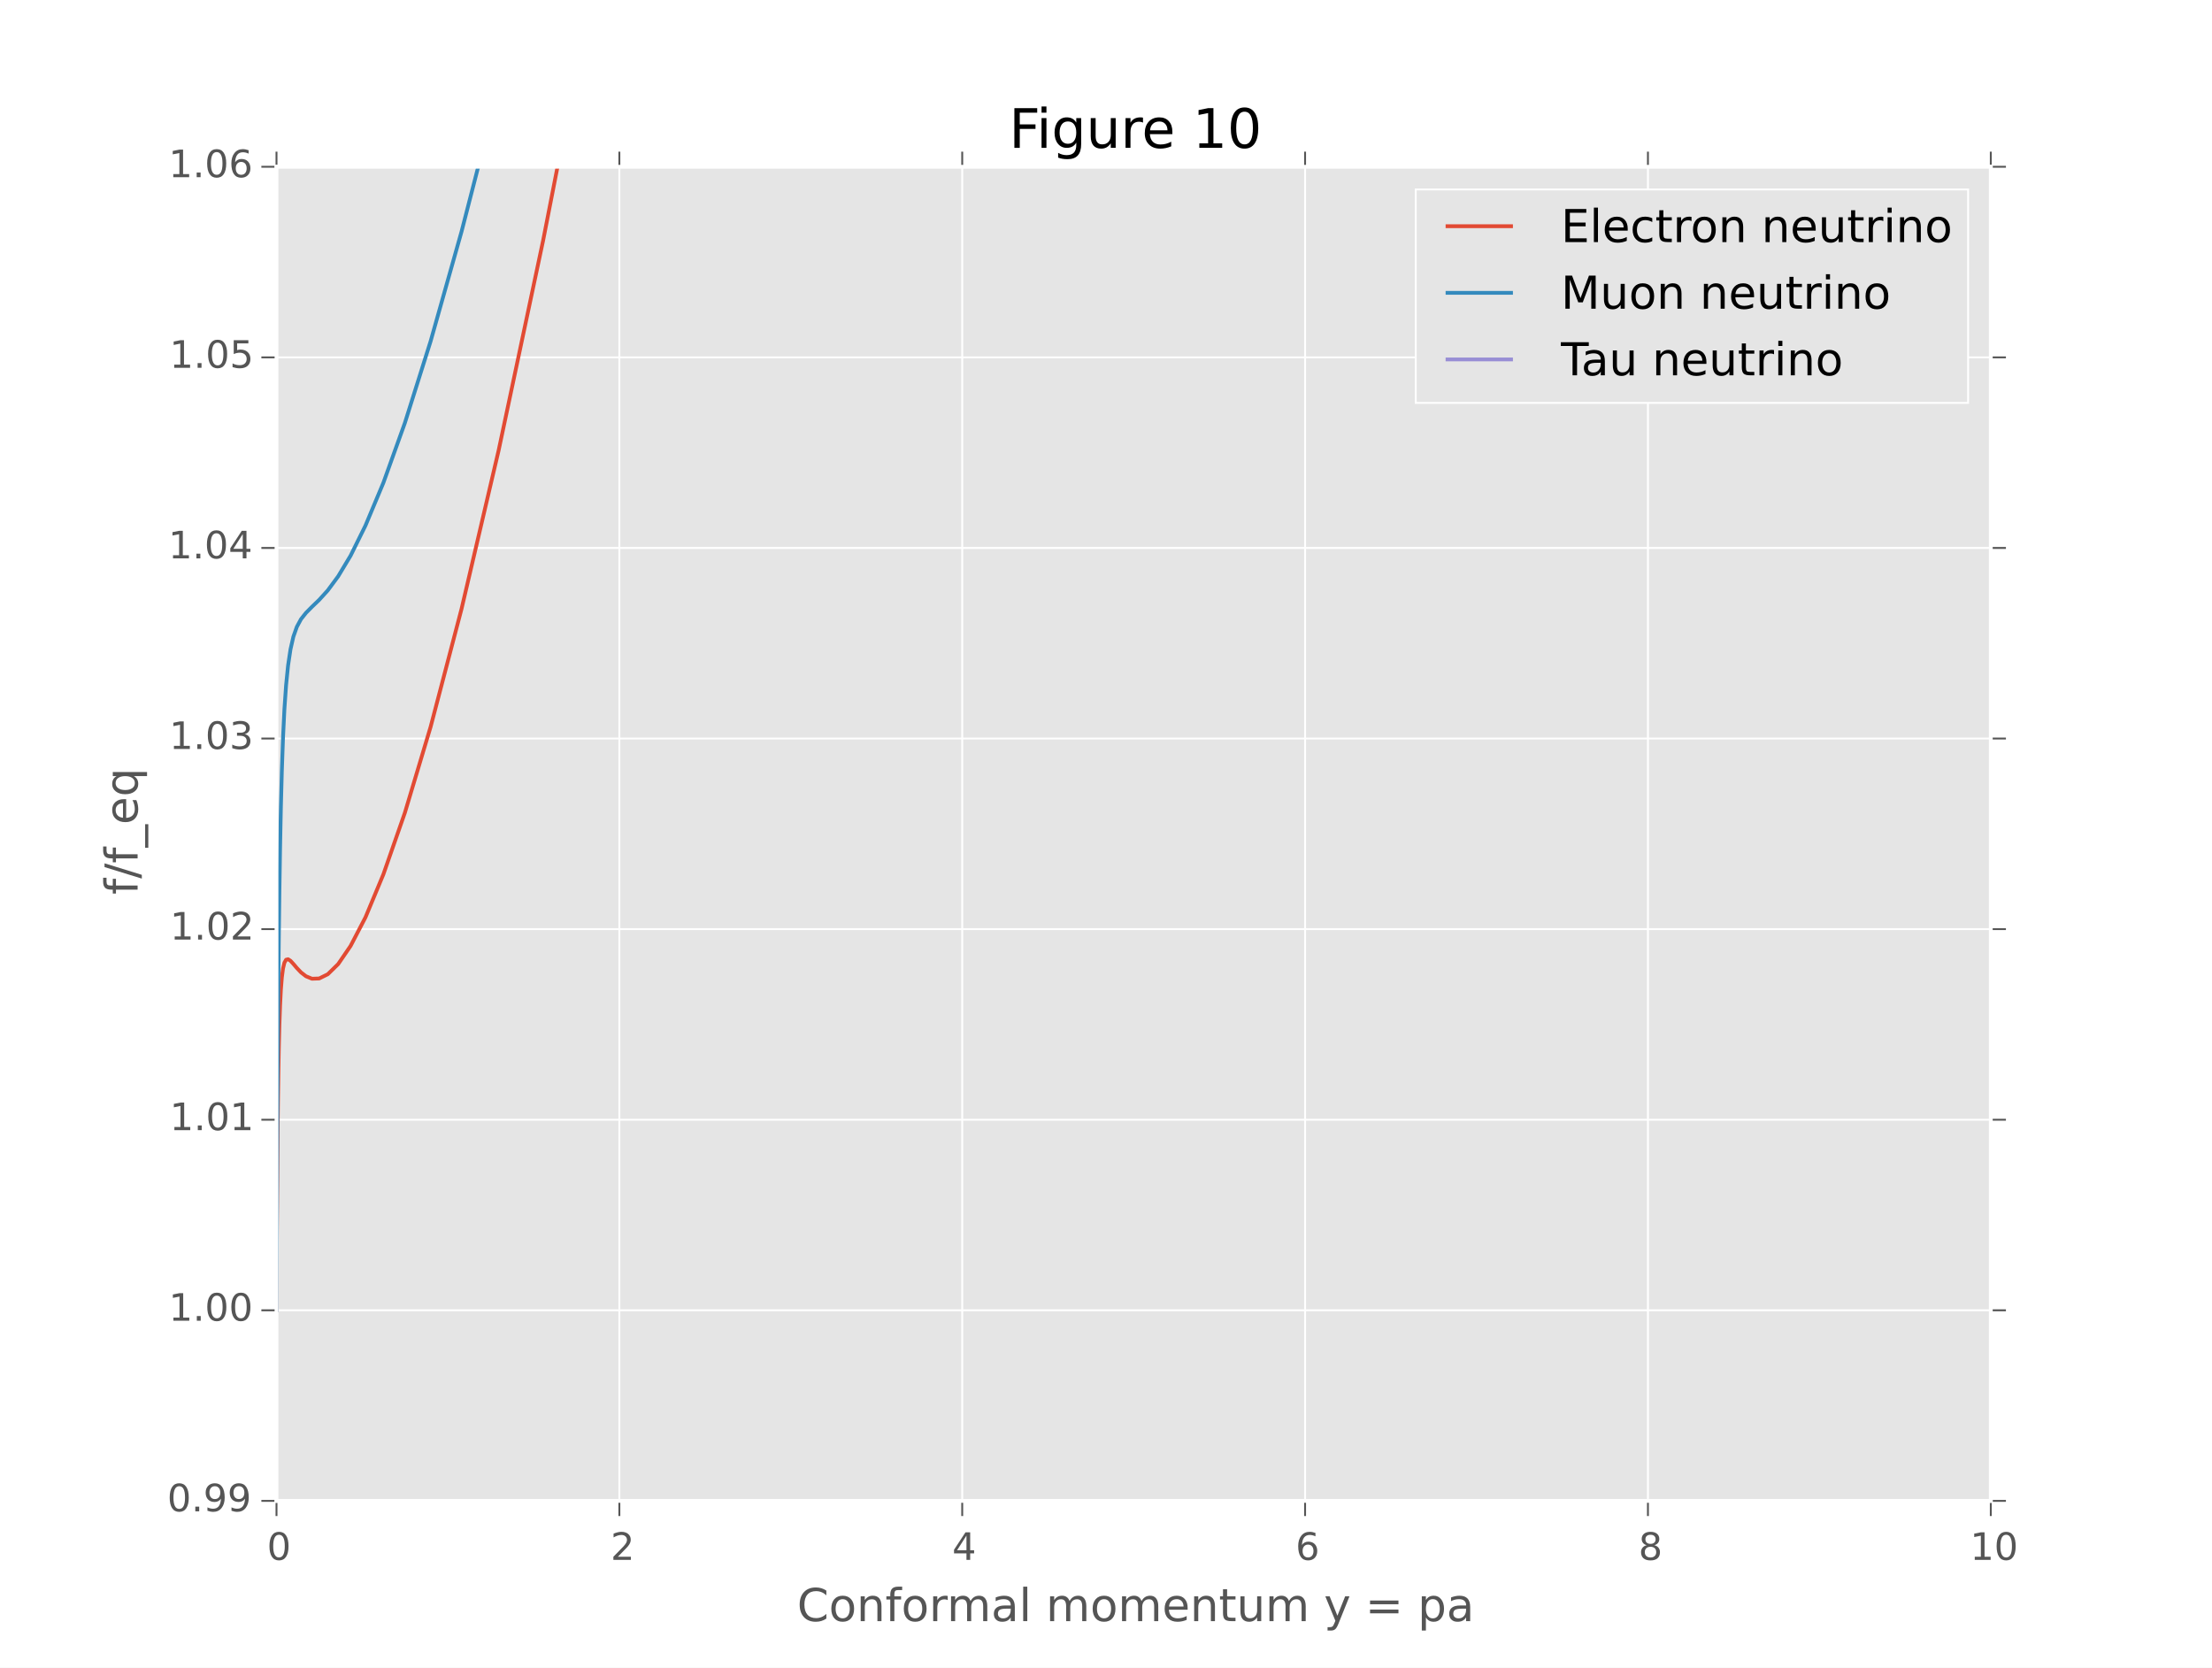
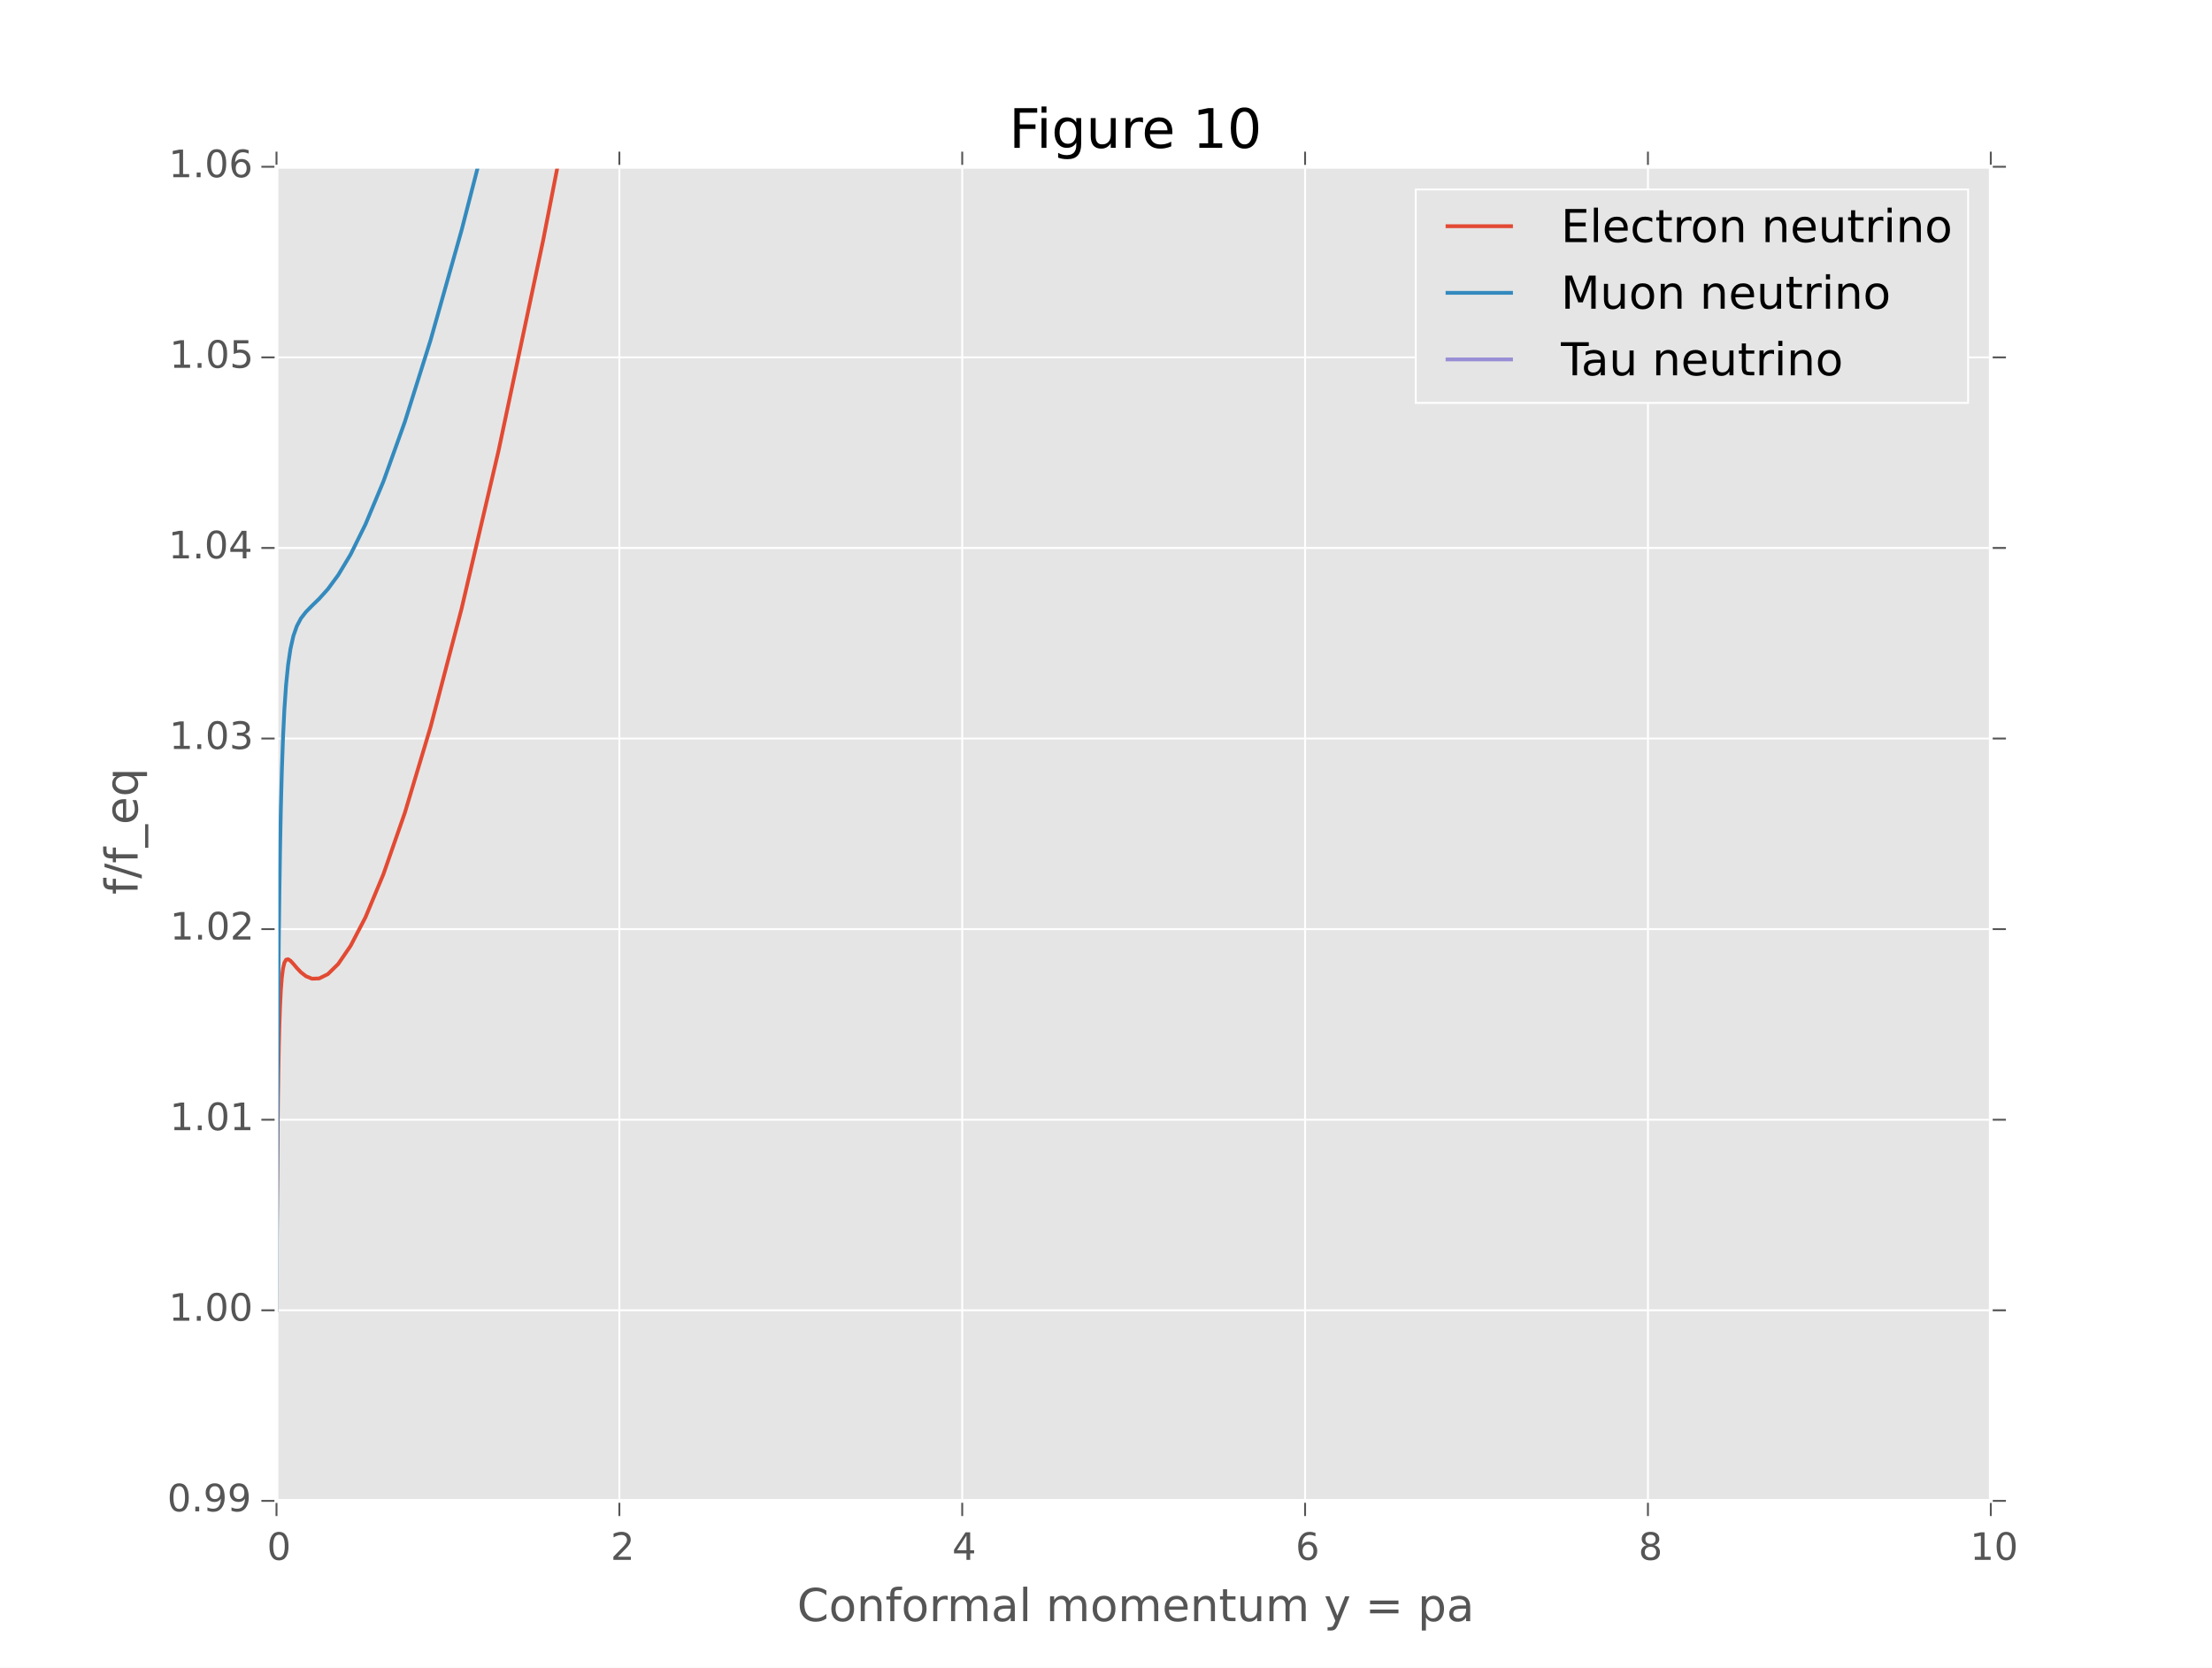
<svg xmlns="http://www.w3.org/2000/svg" xmlns:xlink="http://www.w3.org/1999/xlink" height="441pt" version="1.1" viewBox="0 0 585 441" width="585pt">
  <defs>
    <style type="text/css">
*{stroke-linecap:butt;stroke-linejoin:round;}
  </style>
  </defs>
  <g id="figure_1">
    <g id="patch_1">
      <path d=" M0 441 L585 441 L585 0 L0 0 z " style="fill:#ffffff;" />
    </g>
    <g id="axes_1">
      <g id="patch_2">
        <path d=" M73.125 396.9 L526.5 396.9 L526.5 44.1 L73.125 44.1 z " style="fill:#e5e5e5;" />
      </g>
      <g id="matplotlib.axis_1">
        <g id="xtick_1">
          <g id="line2d_1">
            <path clip-path="url(#p5873ec822d)" d=" M73.125 396.9 L73.125 44.1" style="fill:none;stroke:#ffffff;stroke-linecap:square;stroke-width:0.5;" />
          </g>
          <g id="line2d_2">
            <defs>
              <path d=" M0 0 L0 4" id="m64c3aef5f4" style="stroke:#555555;stroke-width:0.5;" />
            </defs>
            <g>
              <use style="fill:#555555;stroke:#555555;stroke-width:0.5;" x="73.125" xlink:href="#m64c3aef5f4" y="396.9" />
            </g>
          </g>
          <g id="line2d_3">
            <defs>
              <path d=" M0 0 L0 -4" id="m91191bb255" style="stroke:#555555;stroke-width:0.5;" />
            </defs>
            <g>
              <use style="fill:#555555;stroke:#555555;stroke-width:0.5;" x="73.125" xlink:href="#m91191bb255" y="44.1" />
            </g>
          </g>
          <g id="text_1">
            <defs>
              <path d=" M31.781 66.406 Q24.172 66.406 20.328 58.906 Q16.5 51.422 16.5 36.375 Q16.5 21.391 20.328 13.891 Q24.172 6.391 31.781 6.391 Q39.453 6.391 43.281 13.891 Q47.125 21.391 47.125 36.375 Q47.125 51.422 43.281 58.906 Q39.453 66.406 31.781 66.406 M31.781 74.219 Q44.047 74.219 50.516 64.516 Q56.984 54.828 56.984 36.375 Q56.984 17.969 50.516 8.266 Q44.047 -1.422 31.781 -1.422 Q19.531 -1.422 13.062 8.266 Q6.594 17.969 6.594 36.375 Q6.594 54.828 13.062 64.516 Q19.531 74.219 31.781 74.219" id="BitstreamVeraSans-Roman-30" />
            </defs>
            <g style="fill:#555555;" transform="translate(70.60547 412.4984)scale(0.1 -0.1)">
              <use xlink:href="#BitstreamVeraSans-Roman-30" />
            </g>
          </g>
        </g>
        <g id="xtick_2">
          <g id="line2d_4">
            <path clip-path="url(#p5873ec822d)" d=" M163.8 396.9 L163.8 44.1" style="fill:none;stroke:#ffffff;stroke-linecap:square;stroke-width:0.5;" />
          </g>
          <g id="line2d_5">
            <g>
              <use style="fill:#555555;stroke:#555555;stroke-width:0.5;" x="163.8" xlink:href="#m64c3aef5f4" y="396.9" />
            </g>
          </g>
          <g id="line2d_6">
            <g>
              <use style="fill:#555555;stroke:#555555;stroke-width:0.5;" x="163.8" xlink:href="#m91191bb255" y="44.1" />
            </g>
          </g>
          <g id="text_2">
            <defs>
              <path d=" M19.188 8.297 L53.609 8.297 L53.609 0 L7.328 0 L7.328 8.297 Q12.938 14.109 22.625 23.891 Q32.328 33.688 34.812 36.531 Q39.547 41.844 41.422 45.531 Q43.312 49.219 43.312 52.781 Q43.312 58.594 39.234 62.25 Q35.156 65.922 28.609 65.922 Q23.969 65.922 18.812 64.312 Q13.672 62.703 7.812 59.422 L7.812 69.391 Q13.766 71.781 18.938 73 Q24.125 74.219 28.422 74.219 Q39.75 74.219 46.484 68.547 Q53.219 62.891 53.219 53.422 Q53.219 48.922 51.531 44.891 Q49.859 40.875 45.406 35.406 Q44.188 33.984 37.641 27.219 Q31.109 20.453 19.188 8.297" id="BitstreamVeraSans-Roman-32" />
            </defs>
            <g style="fill:#555555;" transform="translate(161.4859 412.4984)scale(0.1 -0.1)">
              <use xlink:href="#BitstreamVeraSans-Roman-32" />
            </g>
          </g>
        </g>
        <g id="xtick_3">
          <g id="line2d_7">
            <path clip-path="url(#p5873ec822d)" d=" M254.475 396.9 L254.475 44.1" style="fill:none;stroke:#ffffff;stroke-linecap:square;stroke-width:0.5;" />
          </g>
          <g id="line2d_8">
            <g>
              <use style="fill:#555555;stroke:#555555;stroke-width:0.5;" x="254.475" xlink:href="#m64c3aef5f4" y="396.9" />
            </g>
          </g>
          <g id="line2d_9">
            <g>
              <use style="fill:#555555;stroke:#555555;stroke-width:0.5;" x="254.475" xlink:href="#m91191bb255" y="44.1" />
            </g>
          </g>
          <g id="text_3">
            <defs>
              <path d=" M37.797 64.312 L12.891 25.391 L37.797 25.391 z  M35.203 72.906 L47.609 72.906 L47.609 25.391 L58.016 25.391 L58.016 17.188 L47.609 17.188 L47.609 0 L37.797 0 L37.797 17.188 L4.891 17.188 L4.891 26.703 z " id="BitstreamVeraSans-Roman-34" />
            </defs>
            <g style="fill:#555555;" transform="translate(251.8187 412.4984)scale(0.1 -0.1)">
              <use xlink:href="#BitstreamVeraSans-Roman-34" />
            </g>
          </g>
        </g>
        <g id="xtick_4">
          <g id="line2d_10">
            <path clip-path="url(#p5873ec822d)" d=" M345.15 396.9 L345.15 44.1" style="fill:none;stroke:#ffffff;stroke-linecap:square;stroke-width:0.5;" />
          </g>
          <g id="line2d_11">
            <g>
              <use style="fill:#555555;stroke:#555555;stroke-width:0.5;" x="345.15" xlink:href="#m64c3aef5f4" y="396.9" />
            </g>
          </g>
          <g id="line2d_12">
            <g>
              <use style="fill:#555555;stroke:#555555;stroke-width:0.5;" x="345.15" xlink:href="#m91191bb255" y="44.1" />
            </g>
          </g>
          <g id="text_4">
            <defs>
              <path d=" M33.016 40.375 Q26.375 40.375 22.484 35.828 Q18.609 31.297 18.609 23.391 Q18.609 15.531 22.484 10.953 Q26.375 6.391 33.016 6.391 Q39.656 6.391 43.531 10.953 Q47.406 15.531 47.406 23.391 Q47.406 31.297 43.531 35.828 Q39.656 40.375 33.016 40.375 M52.594 71.297 L52.594 62.312 Q48.875 64.062 45.094 64.984 Q41.312 65.922 37.594 65.922 Q27.828 65.922 22.672 59.328 Q17.531 52.734 16.797 39.406 Q19.672 43.656 24.016 45.922 Q28.375 48.188 33.594 48.188 Q44.578 48.188 50.953 41.516 Q57.328 34.859 57.328 23.391 Q57.328 12.156 50.688 5.359 Q44.047 -1.422 33.016 -1.422 Q20.359 -1.422 13.672 8.266 Q6.984 17.969 6.984 36.375 Q6.984 53.656 15.188 63.938 Q23.391 74.219 37.203 74.219 Q40.922 74.219 44.703 73.484 Q48.484 72.75 52.594 71.297" id="BitstreamVeraSans-Roman-36" />
            </defs>
            <g style="fill:#555555;" transform="translate(342.6328 412.4984)scale(0.1 -0.1)">
              <use xlink:href="#BitstreamVeraSans-Roman-36" />
            </g>
          </g>
        </g>
        <g id="xtick_5">
          <g id="line2d_13">
            <path clip-path="url(#p5873ec822d)" d=" M435.825 396.9 L435.825 44.1" style="fill:none;stroke:#ffffff;stroke-linecap:square;stroke-width:0.5;" />
          </g>
          <g id="line2d_14">
            <g>
              <use style="fill:#555555;stroke:#555555;stroke-width:0.5;" x="435.825" xlink:href="#m64c3aef5f4" y="396.9" />
            </g>
          </g>
          <g id="line2d_15">
            <g>
              <use style="fill:#555555;stroke:#555555;stroke-width:0.5;" x="435.825" xlink:href="#m91191bb255" y="44.1" />
            </g>
          </g>
          <g id="text_5">
            <defs>
              <path d=" M31.781 34.625 Q24.75 34.625 20.719 30.859 Q16.703 27.094 16.703 20.516 Q16.703 13.922 20.719 10.156 Q24.75 6.391 31.781 6.391 Q38.812 6.391 42.859 10.172 Q46.922 13.969 46.922 20.516 Q46.922 27.094 42.891 30.859 Q38.875 34.625 31.781 34.625 M21.922 38.812 Q15.578 40.375 12.031 44.719 Q8.5 49.078 8.5 55.328 Q8.5 64.062 14.719 69.141 Q20.953 74.219 31.781 74.219 Q42.672 74.219 48.875 69.141 Q55.078 64.062 55.078 55.328 Q55.078 49.078 51.531 44.719 Q48 40.375 41.703 38.812 Q48.828 37.156 52.797 32.312 Q56.781 27.484 56.781 20.516 Q56.781 9.906 50.312 4.234 Q43.844 -1.422 31.781 -1.422 Q19.734 -1.422 13.25 4.234 Q6.781 9.906 6.781 20.516 Q6.781 27.484 10.781 32.312 Q14.797 37.156 21.922 38.812 M18.312 54.391 Q18.312 48.734 21.844 45.562 Q25.391 42.391 31.781 42.391 Q38.141 42.391 41.719 45.562 Q45.312 48.734 45.312 54.391 Q45.312 60.062 41.719 63.234 Q38.141 66.406 31.781 66.406 Q25.391 66.406 21.844 63.234 Q18.312 60.062 18.312 54.391" id="BitstreamVeraSans-Roman-38" />
            </defs>
            <g style="fill:#555555;" transform="translate(433.325 412.4984)scale(0.1 -0.1)">
              <use xlink:href="#BitstreamVeraSans-Roman-38" />
            </g>
          </g>
        </g>
        <g id="xtick_6">
          <g id="line2d_16">
            <path clip-path="url(#p5873ec822d)" d=" M526.5 396.9 L526.5 44.1" style="fill:none;stroke:#ffffff;stroke-linecap:square;stroke-width:0.5;" />
          </g>
          <g id="line2d_17">
            <g>
              <use style="fill:#555555;stroke:#555555;stroke-width:0.5;" x="526.5" xlink:href="#m64c3aef5f4" y="396.9" />
            </g>
          </g>
          <g id="line2d_18">
            <g>
              <use style="fill:#555555;stroke:#555555;stroke-width:0.5;" x="526.5" xlink:href="#m91191bb255" y="44.1" />
            </g>
          </g>
          <g id="text_6">
            <defs>
              <path d=" M12.406 8.297 L28.516 8.297 L28.516 63.922 L10.984 60.406 L10.984 69.391 L28.422 72.906 L38.281 72.906 L38.281 8.297 L54.391 8.297 L54.391 0 L12.406 0 z " id="BitstreamVeraSans-Roman-31" />
            </defs>
            <g style="fill:#555555;" transform="translate(521.0187 412.4984)scale(0.1 -0.1)">
              <use xlink:href="#BitstreamVeraSans-Roman-31" />
              <use x="63.623" xlink:href="#BitstreamVeraSans-Roman-30" />
            </g>
          </g>
        </g>
        <g id="text_7">
          <defs>
            <path id="BitstreamVeraSans-Roman-20" />
            <path d=" M8.5 21.578 L8.5 54.688 L17.484 54.688 L17.484 21.922 Q17.484 14.156 20.5 10.266 Q23.531 6.391 29.594 6.391 Q36.859 6.391 41.078 11.031 Q45.312 15.672 45.312 23.688 L45.312 54.688 L54.297 54.688 L54.297 0 L45.312 0 L45.312 8.406 Q42.047 3.422 37.719 1 Q33.406 -1.422 27.688 -1.422 Q18.266 -1.422 13.375 4.438 Q8.5 10.297 8.5 21.578" id="BitstreamVeraSans-Roman-75" />
            <path d=" M54.891 33.016 L54.891 0 L45.906 0 L45.906 32.719 Q45.906 40.484 42.875 44.328 Q39.844 48.188 33.797 48.188 Q26.516 48.188 22.312 43.547 Q18.109 38.922 18.109 30.906 L18.109 0 L9.078 0 L9.078 54.688 L18.109 54.688 L18.109 46.188 Q21.344 51.125 25.703 53.562 Q30.078 56 35.797 56 Q45.219 56 50.047 50.172 Q54.891 44.344 54.891 33.016" id="BitstreamVeraSans-Roman-6e" />
            <path d=" M52 44.188 Q55.375 50.25 60.062 53.125 Q64.75 56 71.094 56 Q79.641 56 84.281 50.016 Q88.922 44.047 88.922 33.016 L88.922 0 L79.891 0 L79.891 32.719 Q79.891 40.578 77.094 44.375 Q74.312 48.188 68.609 48.188 Q61.625 48.188 57.562 43.547 Q53.516 38.922 53.516 30.906 L53.516 0 L44.484 0 L44.484 32.719 Q44.484 40.625 41.703 44.406 Q38.922 48.188 33.109 48.188 Q26.219 48.188 22.156 43.531 Q18.109 38.875 18.109 30.906 L18.109 0 L9.078 0 L9.078 54.688 L18.109 54.688 L18.109 46.188 Q21.188 51.219 25.484 53.609 Q29.781 56 35.688 56 Q41.656 56 45.828 52.969 Q50 49.953 52 44.188" id="BitstreamVeraSans-Roman-6d" />
            <path d=" M30.609 48.391 Q23.391 48.391 19.188 42.75 Q14.984 37.109 14.984 27.297 Q14.984 17.484 19.156 11.844 Q23.344 6.203 30.609 6.203 Q37.797 6.203 41.984 11.859 Q46.188 17.531 46.188 27.297 Q46.188 37.016 41.984 42.703 Q37.797 48.391 30.609 48.391 M30.609 56 Q42.328 56 49.016 48.375 Q55.719 40.766 55.719 27.297 Q55.719 13.875 49.016 6.219 Q42.328 -1.422 30.609 -1.422 Q18.844 -1.422 12.172 6.219 Q5.516 13.875 5.516 27.297 Q5.516 40.766 12.172 48.375 Q18.844 56 30.609 56" id="BitstreamVeraSans-Roman-6f" />
            <path d=" M9.422 75.984 L18.406 75.984 L18.406 0 L9.422 0 z " id="BitstreamVeraSans-Roman-6c" />
            <path d=" M64.406 67.281 L64.406 56.891 Q59.422 61.531 53.781 63.812 Q48.141 66.109 41.797 66.109 Q29.297 66.109 22.656 58.469 Q16.016 50.828 16.016 36.375 Q16.016 21.969 22.656 14.328 Q29.297 6.688 41.797 6.688 Q48.141 6.688 53.781 8.984 Q59.422 11.281 64.406 15.922 L64.406 5.609 Q59.234 2.094 53.438 0.328 Q47.656 -1.422 41.219 -1.422 Q24.656 -1.422 15.125 8.703 Q5.609 18.844 5.609 36.375 Q5.609 53.953 15.125 64.078 Q24.656 74.219 41.219 74.219 Q47.75 74.219 53.531 72.484 Q59.328 70.75 64.406 67.281" id="BitstreamVeraSans-Roman-43" />
            <path d=" M10.594 45.406 L73.188 45.406 L73.188 37.203 L10.594 37.203 z  M10.594 25.484 L73.188 25.484 L73.188 17.188 L10.594 17.188 z " id="BitstreamVeraSans-Roman-3d" />
            <path d=" M32.172 -5.078 Q28.375 -14.844 24.75 -17.812 Q21.141 -20.797 15.094 -20.797 L7.906 -20.797 L7.906 -13.281 L13.188 -13.281 Q16.891 -13.281 18.938 -11.516 Q21 -9.766 23.484 -3.219 L25.094 0.875 L2.984 54.688 L12.5 54.688 L29.594 11.922 L46.688 54.688 L56.203 54.688 z " id="BitstreamVeraSans-Roman-79" />
            <path d=" M56.203 29.594 L56.203 25.203 L14.891 25.203 Q15.484 15.922 20.484 11.062 Q25.484 6.203 34.422 6.203 Q39.594 6.203 44.453 7.469 Q49.312 8.734 54.109 11.281 L54.109 2.781 Q49.266 0.734 44.188 -0.344 Q39.109 -1.422 33.891 -1.422 Q20.797 -1.422 13.156 6.188 Q5.516 13.812 5.516 26.812 Q5.516 40.234 12.766 48.109 Q20.016 56 32.328 56 Q43.359 56 49.781 48.891 Q56.203 41.797 56.203 29.594 M47.219 32.234 Q47.125 39.594 43.094 43.984 Q39.062 48.391 32.422 48.391 Q24.906 48.391 20.391 44.141 Q15.875 39.891 15.188 32.172 z " id="BitstreamVeraSans-Roman-65" />
            <path d=" M34.281 27.484 Q23.391 27.484 19.188 25 Q14.984 22.516 14.984 16.5 Q14.984 11.719 18.141 8.906 Q21.297 6.109 26.703 6.109 Q34.188 6.109 38.703 11.406 Q43.219 16.703 43.219 25.484 L43.219 27.484 z  M52.203 31.203 L52.203 0 L43.219 0 L43.219 8.297 Q40.141 3.328 35.547 0.953 Q30.953 -1.422 24.312 -1.422 Q15.922 -1.422 10.953 3.297 Q6 8.016 6 15.922 Q6 25.141 12.172 29.828 Q18.359 34.516 30.609 34.516 L43.219 34.516 L43.219 35.406 Q43.219 41.609 39.141 45 Q35.062 48.391 27.688 48.391 Q23 48.391 18.547 47.266 Q14.109 46.141 10.016 43.891 L10.016 52.203 Q14.938 54.109 19.578 55.047 Q24.219 56 28.609 56 Q40.484 56 46.344 49.844 Q52.203 43.703 52.203 31.203" id="BitstreamVeraSans-Roman-61" />
            <path d=" M37.109 75.984 L37.109 68.5 L28.516 68.5 Q23.688 68.5 21.797 66.547 Q19.922 64.594 19.922 59.516 L19.922 54.688 L34.719 54.688 L34.719 47.703 L19.922 47.703 L19.922 0 L10.891 0 L10.891 47.703 L2.297 47.703 L2.297 54.688 L10.891 54.688 L10.891 58.5 Q10.891 67.625 15.141 71.797 Q19.391 75.984 28.609 75.984 z " id="BitstreamVeraSans-Roman-66" />
            <path d=" M41.109 46.297 Q39.594 47.172 37.812 47.578 Q36.031 48 33.891 48 Q26.266 48 22.188 43.047 Q18.109 38.094 18.109 28.812 L18.109 0 L9.078 0 L9.078 54.688 L18.109 54.688 L18.109 46.188 Q20.953 51.172 25.484 53.578 Q30.031 56 36.531 56 Q37.453 56 38.578 55.875 Q39.703 55.766 41.062 55.516 z " id="BitstreamVeraSans-Roman-72" />
            <path d=" M18.312 70.219 L18.312 54.688 L36.812 54.688 L36.812 47.703 L18.312 47.703 L18.312 18.016 Q18.312 11.328 20.141 9.422 Q21.969 7.516 27.594 7.516 L36.812 7.516 L36.812 0 L27.594 0 Q17.188 0 13.234 3.875 Q9.281 7.766 9.281 18.016 L9.281 47.703 L2.688 47.703 L2.688 54.688 L9.281 54.688 L9.281 70.219 z " id="BitstreamVeraSans-Roman-74" />
            <path d=" M18.109 8.203 L18.109 -20.797 L9.078 -20.797 L9.078 54.688 L18.109 54.688 L18.109 46.391 Q20.953 51.266 25.266 53.625 Q29.594 56 35.594 56 Q45.562 56 51.781 48.094 Q58.016 40.188 58.016 27.297 Q58.016 14.406 51.781 6.484 Q45.562 -1.422 35.594 -1.422 Q29.594 -1.422 25.266 0.953 Q20.953 3.328 18.109 8.203 M48.688 27.297 Q48.688 37.203 44.609 42.844 Q40.531 48.484 33.406 48.484 Q26.266 48.484 22.188 42.844 Q18.109 37.203 18.109 27.297 Q18.109 17.391 22.188 11.75 Q26.266 6.109 33.406 6.109 Q40.531 6.109 44.609 11.75 Q48.688 17.391 48.688 27.297" id="BitstreamVeraSans-Roman-70" />
          </defs>
          <g style="fill:#555555;" transform="translate(210.8147 428.6963)scale(0.12 -0.12)">
            <use xlink:href="#BitstreamVeraSans-Roman-43" />
            <use x="69.824" xlink:href="#BitstreamVeraSans-Roman-6f" />
            <use x="131.006" xlink:href="#BitstreamVeraSans-Roman-6e" />
            <use x="194.385" xlink:href="#BitstreamVeraSans-Roman-66" />
            <use x="229.59" xlink:href="#BitstreamVeraSans-Roman-6f" />
            <use x="290.771" xlink:href="#BitstreamVeraSans-Roman-72" />
            <use x="330.135" xlink:href="#BitstreamVeraSans-Roman-6d" />
            <use x="427.547" xlink:href="#BitstreamVeraSans-Roman-61" />
            <use x="488.826" xlink:href="#BitstreamVeraSans-Roman-6c" />
            <use x="516.609" xlink:href="#BitstreamVeraSans-Roman-20" />
            <use x="548.396" xlink:href="#BitstreamVeraSans-Roman-6d" />
            <use x="645.809" xlink:href="#BitstreamVeraSans-Roman-6f" />
            <use x="706.99" xlink:href="#BitstreamVeraSans-Roman-6d" />
            <use x="804.402" xlink:href="#BitstreamVeraSans-Roman-65" />
            <use x="865.926" xlink:href="#BitstreamVeraSans-Roman-6e" />
            <use x="929.305" xlink:href="#BitstreamVeraSans-Roman-74" />
            <use x="968.514" xlink:href="#BitstreamVeraSans-Roman-75" />
            <use x="1031.893" xlink:href="#BitstreamVeraSans-Roman-6d" />
            <use x="1129.305" xlink:href="#BitstreamVeraSans-Roman-20" />
            <use x="1161.092" xlink:href="#BitstreamVeraSans-Roman-79" />
            <use x="1220.271" xlink:href="#BitstreamVeraSans-Roman-20" />
            <use x="1252.059" xlink:href="#BitstreamVeraSans-Roman-3d" />
            <use x="1335.848" xlink:href="#BitstreamVeraSans-Roman-20" />
            <use x="1367.635" xlink:href="#BitstreamVeraSans-Roman-70" />
            <use x="1431.111" xlink:href="#BitstreamVeraSans-Roman-61" />
          </g>
        </g>
      </g>
      <g id="matplotlib.axis_2">
        <g id="ytick_1">
          <g id="line2d_19">
            <path clip-path="url(#p5873ec822d)" d=" M73.125 396.9 L526.5 396.9" style="fill:none;stroke:#ffffff;stroke-linecap:square;stroke-width:0.5;" />
          </g>
          <g id="line2d_20">
            <defs>
              <path d=" M0 0 L-4 0" id="mf591f037a3" style="stroke:#555555;stroke-width:0.5;" />
            </defs>
            <g>
              <use style="fill:#555555;stroke:#555555;stroke-width:0.5;" x="73.125" xlink:href="#mf591f037a3" y="396.9" />
            </g>
          </g>
          <g id="line2d_21">
            <defs>
              <path d=" M0 0 L4 0" id="m9430d3eee0" style="stroke:#555555;stroke-width:0.5;" />
            </defs>
            <g>
              <use style="fill:#555555;stroke:#555555;stroke-width:0.5;" x="526.5" xlink:href="#m9430d3eee0" y="396.9" />
            </g>
          </g>
          <g id="text_8">
            <defs>
              <path d=" M10.984 1.516 L10.984 10.5 Q14.703 8.734 18.5 7.812 Q22.312 6.891 25.984 6.891 Q35.75 6.891 40.891 13.453 Q46.047 20.016 46.781 33.406 Q43.953 29.203 39.594 26.953 Q35.25 24.703 29.984 24.703 Q19.047 24.703 12.672 31.312 Q6.297 37.938 6.297 49.422 Q6.297 60.641 12.938 67.422 Q19.578 74.219 30.609 74.219 Q43.266 74.219 49.922 64.516 Q56.594 54.828 56.594 36.375 Q56.594 19.141 48.406 8.859 Q40.234 -1.422 26.422 -1.422 Q22.703 -1.422 18.891 -0.688 Q15.094 0.047 10.984 1.516 M30.609 32.422 Q37.25 32.422 41.125 36.953 Q45.016 41.5 45.016 49.422 Q45.016 57.281 41.125 61.844 Q37.25 66.406 30.609 66.406 Q23.969 66.406 20.094 61.844 Q16.219 57.281 16.219 49.422 Q16.219 41.5 20.094 36.953 Q23.969 32.422 30.609 32.422" id="BitstreamVeraSans-Roman-39" />
              <path d=" M10.688 12.406 L21 12.406 L21 0 L10.688 0 z " id="BitstreamVeraSans-Roman-2e" />
            </defs>
            <g style="fill:#555555;" transform="translate(44.22187 399.6594)scale(0.1 -0.1)">
              <use xlink:href="#BitstreamVeraSans-Roman-30" />
              <use x="63.623" xlink:href="#BitstreamVeraSans-Roman-2e" />
              <use x="95.41" xlink:href="#BitstreamVeraSans-Roman-39" />
              <use x="159.033" xlink:href="#BitstreamVeraSans-Roman-39" />
            </g>
          </g>
        </g>
        <g id="ytick_2">
          <g id="line2d_22">
            <path clip-path="url(#p5873ec822d)" d=" M73.125 346.5 L526.5 346.5" style="fill:none;stroke:#ffffff;stroke-linecap:square;stroke-width:0.5;" />
          </g>
          <g id="line2d_23">
            <g>
              <use style="fill:#555555;stroke:#555555;stroke-width:0.5;" x="73.125" xlink:href="#mf591f037a3" y="346.5" />
            </g>
          </g>
          <g id="line2d_24">
            <g>
              <use style="fill:#555555;stroke:#555555;stroke-width:0.5;" x="526.5" xlink:href="#m9430d3eee0" y="346.5" />
            </g>
          </g>
          <g id="text_9">
            <g style="fill:#555555;" transform="translate(44.62188 349.2594)scale(0.1 -0.1)">
              <use xlink:href="#BitstreamVeraSans-Roman-31" />
              <use x="63.623" xlink:href="#BitstreamVeraSans-Roman-2e" />
              <use x="95.41" xlink:href="#BitstreamVeraSans-Roman-30" />
              <use x="159.033" xlink:href="#BitstreamVeraSans-Roman-30" />
            </g>
          </g>
        </g>
        <g id="ytick_3">
          <g id="line2d_25">
            <path clip-path="url(#p5873ec822d)" d=" M73.125 296.1 L526.5 296.1" style="fill:none;stroke:#ffffff;stroke-linecap:square;stroke-width:0.5;" />
          </g>
          <g id="line2d_26">
            <g>
              <use style="fill:#555555;stroke:#555555;stroke-width:0.5;" x="73.125" xlink:href="#mf591f037a3" y="296.1" />
            </g>
          </g>
          <g id="line2d_27">
            <g>
              <use style="fill:#555555;stroke:#555555;stroke-width:0.5;" x="526.5" xlink:href="#m9430d3eee0" y="296.1" />
            </g>
          </g>
          <g id="text_10">
            <g style="fill:#555555;" transform="translate(44.88125 298.8594)scale(0.1 -0.1)">
              <use xlink:href="#BitstreamVeraSans-Roman-31" />
              <use x="63.623" xlink:href="#BitstreamVeraSans-Roman-2e" />
              <use x="95.41" xlink:href="#BitstreamVeraSans-Roman-30" />
              <use x="159.033" xlink:href="#BitstreamVeraSans-Roman-31" />
            </g>
          </g>
        </g>
        <g id="ytick_4">
          <g id="line2d_28">
            <path clip-path="url(#p5873ec822d)" d=" M73.125 245.7 L526.5 245.7" style="fill:none;stroke:#ffffff;stroke-linecap:square;stroke-width:0.5;" />
          </g>
          <g id="line2d_29">
            <g>
              <use style="fill:#555555;stroke:#555555;stroke-width:0.5;" x="73.125" xlink:href="#mf591f037a3" y="245.7" />
            </g>
          </g>
          <g id="line2d_30">
            <g>
              <use style="fill:#555555;stroke:#555555;stroke-width:0.5;" x="526.5" xlink:href="#m9430d3eee0" y="245.7" />
            </g>
          </g>
          <g id="text_11">
            <g style="fill:#555555;" transform="translate(44.95938 248.4594)scale(0.1 -0.1)">
              <use xlink:href="#BitstreamVeraSans-Roman-31" />
              <use x="63.623" xlink:href="#BitstreamVeraSans-Roman-2e" />
              <use x="95.41" xlink:href="#BitstreamVeraSans-Roman-30" />
              <use x="159.033" xlink:href="#BitstreamVeraSans-Roman-32" />
            </g>
          </g>
        </g>
        <g id="ytick_5">
          <g id="line2d_31">
            <path clip-path="url(#p5873ec822d)" d=" M73.125 195.3 L526.5 195.3" style="fill:none;stroke:#ffffff;stroke-linecap:square;stroke-width:0.5;" />
          </g>
          <g id="line2d_32">
            <g>
              <use style="fill:#555555;stroke:#555555;stroke-width:0.5;" x="73.125" xlink:href="#mf591f037a3" y="195.3" />
            </g>
          </g>
          <g id="line2d_33">
            <g>
              <use style="fill:#555555;stroke:#555555;stroke-width:0.5;" x="526.5" xlink:href="#m9430d3eee0" y="195.3" />
            </g>
          </g>
          <g id="text_12">
            <defs>
              <path d=" M40.578 39.312 Q47.656 37.797 51.625 33 Q55.609 28.219 55.609 21.188 Q55.609 10.406 48.188 4.484 Q40.766 -1.422 27.094 -1.422 Q22.516 -1.422 17.656 -0.516 Q12.797 0.391 7.625 2.203 L7.625 11.719 Q11.719 9.328 16.594 8.109 Q21.484 6.891 26.812 6.891 Q36.078 6.891 40.938 10.547 Q45.797 14.203 45.797 21.188 Q45.797 27.641 41.281 31.266 Q36.766 34.906 28.719 34.906 L20.219 34.906 L20.219 43.016 L29.109 43.016 Q36.375 43.016 40.234 45.922 Q44.094 48.828 44.094 54.297 Q44.094 59.906 40.109 62.906 Q36.141 65.922 28.719 65.922 Q24.656 65.922 20.016 65.031 Q15.375 64.156 9.812 62.312 L9.812 71.094 Q15.438 72.656 20.344 73.438 Q25.25 74.219 29.594 74.219 Q40.828 74.219 47.359 69.109 Q53.906 64.016 53.906 55.328 Q53.906 49.266 50.438 45.094 Q46.969 40.922 40.578 39.312" id="BitstreamVeraSans-Roman-33" />
            </defs>
            <g style="fill:#555555;" transform="translate(44.75937 198.0594)scale(0.1 -0.1)">
              <use xlink:href="#BitstreamVeraSans-Roman-31" />
              <use x="63.623" xlink:href="#BitstreamVeraSans-Roman-2e" />
              <use x="95.41" xlink:href="#BitstreamVeraSans-Roman-30" />
              <use x="159.033" xlink:href="#BitstreamVeraSans-Roman-33" />
            </g>
          </g>
        </g>
        <g id="ytick_6">
          <g id="line2d_34">
            <path clip-path="url(#p5873ec822d)" d=" M73.125 144.9 L526.5 144.9" style="fill:none;stroke:#ffffff;stroke-linecap:square;stroke-width:0.5;" />
          </g>
          <g id="line2d_35">
            <g>
              <use style="fill:#555555;stroke:#555555;stroke-width:0.5;" x="73.125" xlink:href="#mf591f037a3" y="144.9" />
            </g>
          </g>
          <g id="line2d_36">
            <g>
              <use style="fill:#555555;stroke:#555555;stroke-width:0.5;" x="526.5" xlink:href="#m9430d3eee0" y="144.9" />
            </g>
          </g>
          <g id="text_13">
            <g style="fill:#555555;" transform="translate(44.51875 147.6594)scale(0.1 -0.1)">
              <use xlink:href="#BitstreamVeraSans-Roman-31" />
              <use x="63.623" xlink:href="#BitstreamVeraSans-Roman-2e" />
              <use x="95.41" xlink:href="#BitstreamVeraSans-Roman-30" />
              <use x="159.033" xlink:href="#BitstreamVeraSans-Roman-34" />
            </g>
          </g>
        </g>
        <g id="ytick_7">
          <g id="line2d_37">
            <path clip-path="url(#p5873ec822d)" d=" M73.125 94.5 L526.5 94.5" style="fill:none;stroke:#ffffff;stroke-linecap:square;stroke-width:0.5;" />
          </g>
          <g id="line2d_38">
            <g>
              <use style="fill:#555555;stroke:#555555;stroke-width:0.5;" x="73.125" xlink:href="#mf591f037a3" y="94.5" />
            </g>
          </g>
          <g id="line2d_39">
            <g>
              <use style="fill:#555555;stroke:#555555;stroke-width:0.5;" x="526.5" xlink:href="#m9430d3eee0" y="94.5" />
            </g>
          </g>
          <g id="text_14">
            <defs>
              <path d=" M10.797 72.906 L49.516 72.906 L49.516 64.594 L19.828 64.594 L19.828 46.734 Q21.969 47.469 24.109 47.828 Q26.266 48.188 28.422 48.188 Q40.625 48.188 47.75 41.5 Q54.891 34.812 54.891 23.391 Q54.891 11.625 47.562 5.094 Q40.234 -1.422 26.906 -1.422 Q22.312 -1.422 17.547 -0.641 Q12.797 0.141 7.719 1.703 L7.719 11.625 Q12.109 9.234 16.797 8.062 Q21.484 6.891 26.703 6.891 Q35.156 6.891 40.078 11.328 Q45.016 15.766 45.016 23.391 Q45.016 31 40.078 35.438 Q35.156 39.891 26.703 39.891 Q22.75 39.891 18.812 39.016 Q14.891 38.141 10.797 36.281 z " id="BitstreamVeraSans-Roman-35" />
            </defs>
            <g style="fill:#555555;" transform="translate(44.83125 97.25938)scale(0.1 -0.1)">
              <use xlink:href="#BitstreamVeraSans-Roman-31" />
              <use x="63.623" xlink:href="#BitstreamVeraSans-Roman-2e" />
              <use x="95.41" xlink:href="#BitstreamVeraSans-Roman-30" />
              <use x="159.033" xlink:href="#BitstreamVeraSans-Roman-35" />
            </g>
          </g>
        </g>
        <g id="ytick_8">
          <g id="line2d_40">
            <path clip-path="url(#p5873ec822d)" d=" M73.125 44.1 L526.5 44.1" style="fill:none;stroke:#ffffff;stroke-linecap:square;stroke-width:0.5;" />
          </g>
          <g id="line2d_41">
            <g>
              <use style="fill:#555555;stroke:#555555;stroke-width:0.5;" x="73.125" xlink:href="#mf591f037a3" y="44.1" />
            </g>
          </g>
          <g id="line2d_42">
            <g>
              <use style="fill:#555555;stroke:#555555;stroke-width:0.5;" x="526.5" xlink:href="#m9430d3eee0" y="44.1" />
            </g>
          </g>
          <g id="text_15">
            <g style="fill:#555555;" transform="translate(44.5875 46.85938)scale(0.1 -0.1)">
              <use xlink:href="#BitstreamVeraSans-Roman-31" />
              <use x="63.623" xlink:href="#BitstreamVeraSans-Roman-2e" />
              <use x="95.41" xlink:href="#BitstreamVeraSans-Roman-30" />
              <use x="159.033" xlink:href="#BitstreamVeraSans-Roman-36" />
            </g>
          </g>
        </g>
        <g id="text_16">
          <defs>
            <path d=" M14.797 27.297 Q14.797 17.391 18.875 11.75 Q22.953 6.109 30.078 6.109 Q37.203 6.109 41.297 11.75 Q45.406 17.391 45.406 27.297 Q45.406 37.203 41.297 42.844 Q37.203 48.484 30.078 48.484 Q22.953 48.484 18.875 42.844 Q14.797 37.203 14.797 27.297 M45.406 8.203 Q42.578 3.328 38.25 0.953 Q33.938 -1.422 27.875 -1.422 Q17.969 -1.422 11.734 6.484 Q5.516 14.406 5.516 27.297 Q5.516 40.188 11.734 48.094 Q17.969 56 27.875 56 Q33.938 56 38.25 53.625 Q42.578 51.266 45.406 46.391 L45.406 54.688 L54.391 54.688 L54.391 -20.797 L45.406 -20.797 z " id="BitstreamVeraSans-Roman-71" />
            <path d=" M50.984 -16.609 L50.984 -23.578 L-0.984 -23.578 L-0.984 -16.609 z " id="BitstreamVeraSans-Roman-5f" />
            <path d=" M25.391 72.906 L33.688 72.906 L8.297 -9.281 L0 -9.281 z " id="BitstreamVeraSans-Roman-2f" />
          </defs>
          <g style="fill:#555555;" transform="translate(36.3925 236.5631)rotate(-90.0)scale(0.12 -0.12)">
            <use xlink:href="#BitstreamVeraSans-Roman-66" />
            <use x="35.205" xlink:href="#BitstreamVeraSans-Roman-2f" />
            <use x="68.896" xlink:href="#BitstreamVeraSans-Roman-66" />
            <use x="104.102" xlink:href="#BitstreamVeraSans-Roman-5f" />
            <use x="154.102" xlink:href="#BitstreamVeraSans-Roman-65" />
            <use x="215.625" xlink:href="#BitstreamVeraSans-Roman-71" />
          </g>
        </g>
      </g>
      <g id="line2d_43">
-         <path clip-path="url(#p5873ec822d)" d=" M73.125 346.5 L73.149 341.311 L73.178 335.132 L73.212 328.382 L73.253 321.18 L73.303 313.639 L73.362 305.91 L73.434 298.173 L73.52 290.617 L73.622 283.441 L73.746 276.835 L73.894 270.945 L74.072 265.888 L74.285 261.726 L74.541 258.478 L74.848 256.113 L75.216 254.58 L75.659 253.793 L76.189 253.662 L76.826 254.074 L77.59 254.903 L78.507 255.982 L79.607 257.142 L80.927 258.164 L82.512 258.819 L84.413 258.752 L86.695 257.625 L89.432 254.946 L92.718 250.143 L96.66 242.57 L101.391 231.215 L107.068 214.948 L113.881 192.219 L122.056 161.04 L131.866 119.126 L143.638 63.591 L156.267 -1" style="fill:none;stroke:#e24a33;stroke-linecap:square;" />
+         <path clip-path="url(#p5873ec822d)" d=" M73.125 346.5 L73.149 341.31 L73.178 335.132 L73.212 328.382 L73.253 321.179 L73.303 313.639 L73.362 305.91 L73.434 298.172 L73.52 290.615 L73.622 283.44 L73.746 276.834 L73.894 270.943 L74.072 265.886 L74.285 261.723 L74.541 258.475 L74.848 256.109 L75.216 254.577 L75.659 253.788 L76.189 253.657 L76.826 254.068 L77.59 254.897 L78.507 255.976 L79.607 257.135 L80.927 258.156 L82.512 258.81 L84.413 258.743 L86.695 257.615 L89.432 254.935 L92.718 250.132 L96.66 242.558 L101.391 231.203 L107.068 214.934 L113.881 192.205 L122.056 161.026 L131.866 119.111 L143.638 63.577 L156.264 -1" style="fill:none;stroke:#e24a33;stroke-linecap:square;" />
      </g>
      <g id="line2d_44">
-         <path clip-path="url(#p5873ec822d)" d=" M73.125 346.5 L73.149 340.224 L73.178 332.995 L73.212 324.877 L73.253 315.867 L73.303 305.989 L73.362 295.311 L73.434 283.953 L73.52 272.082 L73.622 259.917 L73.746 247.71 L73.894 235.733 L74.072 224.262 L74.285 213.54 L74.541 203.778 L74.848 195.099 L75.216 187.582 L75.659 181.213 L76.189 175.957 L76.826 171.715 L77.59 168.354 L78.507 165.762 L79.607 163.726 L80.927 162.059 L82.512 160.458 L84.413 158.632 L86.695 156.111 L89.432 152.407 L92.718 146.943 L96.66 138.967 L101.391 127.669 L107.068 111.864 L113.881 90.244 L122.056 61.263 L131.866 23.163 L137.632 -1" style="fill:none;stroke:#348abd;stroke-linecap:square;" />
+         <path clip-path="url(#p5873ec822d)" d=" M73.125 346.5 L73.149 340.223 L73.178 332.995 L73.212 324.877 L73.253 315.867 L73.303 305.99 L73.362 295.313 L73.434 283.955 L73.52 272.084 L73.622 259.919 L73.746 247.709 L73.894 235.728 L74.072 224.25 L74.285 213.518 L74.541 203.743 L74.848 195.047 L75.216 187.51 L75.659 181.118 L76.189 175.836 L76.826 171.565 L77.59 168.175 L78.507 165.556 L79.607 163.493 L80.927 161.803 L82.512 160.182 L84.413 158.336 L86.695 155.804 L89.432 152.088 L92.718 146.626 L96.66 138.645 L101.391 127.34 L107.068 111.547 L113.881 89.925 L122.056 60.948 L131.866 22.873 L137.566 -1" style="fill:none;stroke:#348abd;stroke-linecap:square;" />
      </g>
      <g id="line2d_45">
        <path clip-path="url(#p5873ec822d)" style="fill:none;stroke:#988ed5;stroke-linecap:square;" />
      </g>
      <g id="patch_3">
        <path d=" M73.125 44.1 L526.5 44.1" style="fill:none;stroke:#ffffff;stroke-linecap:square;stroke-linejoin:miter;" />
      </g>
      <g id="patch_4">
        <path d=" M526.5 396.9 L526.5 44.1" style="fill:none;stroke:#ffffff;stroke-linecap:square;stroke-linejoin:miter;" />
      </g>
      <g id="patch_5">
        <path d=" M73.125 396.9 L526.5 396.9" style="fill:none;stroke:#ffffff;stroke-linecap:square;stroke-linejoin:miter;" />
      </g>
      <g id="patch_6">
        <path d=" M73.125 396.9 L73.125 44.1" style="fill:none;stroke:#ffffff;stroke-linecap:square;stroke-linejoin:miter;" />
      </g>
      <g id="text_17">
        <defs>
          <path d=" M9.812 72.906 L51.703 72.906 L51.703 64.594 L19.672 64.594 L19.672 43.109 L48.578 43.109 L48.578 34.812 L19.672 34.812 L19.672 0 L9.812 0 z " id="BitstreamVeraSans-Roman-46" />
          <path d=" M45.406 27.984 Q45.406 37.75 41.375 43.109 Q37.359 48.484 30.078 48.484 Q22.859 48.484 18.828 43.109 Q14.797 37.75 14.797 27.984 Q14.797 18.266 18.828 12.891 Q22.859 7.516 30.078 7.516 Q37.359 7.516 41.375 12.891 Q45.406 18.266 45.406 27.984 M54.391 6.781 Q54.391 -7.172 48.188 -13.984 Q42 -20.797 29.203 -20.797 Q24.469 -20.797 20.266 -20.094 Q16.062 -19.391 12.109 -17.922 L12.109 -9.188 Q16.062 -11.328 19.922 -12.344 Q23.781 -13.375 27.781 -13.375 Q36.625 -13.375 41.016 -8.766 Q45.406 -4.156 45.406 5.172 L45.406 9.625 Q42.625 4.781 38.281 2.391 Q33.938 0 27.875 0 Q17.828 0 11.672 7.656 Q5.516 15.328 5.516 27.984 Q5.516 40.672 11.672 48.328 Q17.828 56 27.875 56 Q33.938 56 38.281 53.609 Q42.625 51.219 45.406 46.391 L45.406 54.688 L54.391 54.688 z " id="BitstreamVeraSans-Roman-67" />
          <path d=" M9.422 54.688 L18.406 54.688 L18.406 0 L9.422 0 z  M9.422 75.984 L18.406 75.984 L18.406 64.594 L9.422 64.594 z " id="BitstreamVeraSans-Roman-69" />
        </defs>
        <g transform="translate(266.859 39.1)scale(0.144 -0.144)">
          <use xlink:href="#BitstreamVeraSans-Roman-46" />
          <use x="50.27" xlink:href="#BitstreamVeraSans-Roman-69" />
          <use x="78.053" xlink:href="#BitstreamVeraSans-Roman-67" />
          <use x="141.529" xlink:href="#BitstreamVeraSans-Roman-75" />
          <use x="204.908" xlink:href="#BitstreamVeraSans-Roman-72" />
          <use x="243.771" xlink:href="#BitstreamVeraSans-Roman-65" />
          <use x="305.295" xlink:href="#BitstreamVeraSans-Roman-20" />
          <use x="337.082" xlink:href="#BitstreamVeraSans-Roman-31" />
          <use x="400.705" xlink:href="#BitstreamVeraSans-Roman-30" />
        </g>
      </g>
      <g id="legend_1">
        <g id="patch_7">
          <path d=" M374.417 106.541 L520.5 106.541 L520.5 50.1 L374.417 50.1 z " style="fill:#e5e5e5;stroke:#ffffff;stroke-linejoin:miter;stroke-width:0.5;" />
        </g>
        <g id="line2d_46">
          <path d=" M382.817 59.818 L399.617 59.818" style="fill:none;stroke:#e24a33;stroke-linecap:square;" />
        </g>
        <g id="line2d_47" />
        <g id="text_18">
          <defs>
            <path d=" M9.812 72.906 L55.906 72.906 L55.906 64.594 L19.672 64.594 L19.672 43.016 L54.391 43.016 L54.391 34.719 L19.672 34.719 L19.672 8.297 L56.781 8.297 L56.781 0 L9.812 0 z " id="BitstreamVeraSans-Roman-45" />
            <path d=" M48.781 52.594 L48.781 44.188 Q44.969 46.297 41.141 47.344 Q37.312 48.391 33.406 48.391 Q24.656 48.391 19.812 42.844 Q14.984 37.312 14.984 27.297 Q14.984 17.281 19.812 11.734 Q24.656 6.203 33.406 6.203 Q37.312 6.203 41.141 7.25 Q44.969 8.297 48.781 10.406 L48.781 2.094 Q45.016 0.344 40.984 -0.531 Q36.969 -1.422 32.422 -1.422 Q20.062 -1.422 12.781 6.344 Q5.516 14.109 5.516 27.297 Q5.516 40.672 12.859 48.328 Q20.219 56 33.016 56 Q37.156 56 41.109 55.141 Q45.062 54.297 48.781 52.594" id="BitstreamVeraSans-Roman-63" />
          </defs>
          <g transform="translate(412.8169 64.01812)scale(0.12 -0.12)">
            <use xlink:href="#BitstreamVeraSans-Roman-45" />
            <use x="63.184" xlink:href="#BitstreamVeraSans-Roman-6c" />
            <use x="90.967" xlink:href="#BitstreamVeraSans-Roman-65" />
            <use x="152.49" xlink:href="#BitstreamVeraSans-Roman-63" />
            <use x="207.471" xlink:href="#BitstreamVeraSans-Roman-74" />
            <use x="246.68" xlink:href="#BitstreamVeraSans-Roman-72" />
            <use x="285.543" xlink:href="#BitstreamVeraSans-Roman-6f" />
            <use x="346.725" xlink:href="#BitstreamVeraSans-Roman-6e" />
            <use x="410.104" xlink:href="#BitstreamVeraSans-Roman-20" />
            <use x="441.891" xlink:href="#BitstreamVeraSans-Roman-6e" />
            <use x="505.27" xlink:href="#BitstreamVeraSans-Roman-65" />
            <use x="566.793" xlink:href="#BitstreamVeraSans-Roman-75" />
            <use x="630.172" xlink:href="#BitstreamVeraSans-Roman-74" />
            <use x="669.381" xlink:href="#BitstreamVeraSans-Roman-72" />
            <use x="710.494" xlink:href="#BitstreamVeraSans-Roman-69" />
            <use x="738.277" xlink:href="#BitstreamVeraSans-Roman-6e" />
            <use x="801.656" xlink:href="#BitstreamVeraSans-Roman-6f" />
          </g>
        </g>
        <g id="line2d_48">
          <path d=" M382.817 77.432 L399.617 77.432" style="fill:none;stroke:#348abd;stroke-linecap:square;" />
        </g>
        <g id="line2d_49" />
        <g id="text_19">
          <defs>
            <path d=" M9.812 72.906 L24.516 72.906 L43.109 23.297 L61.812 72.906 L76.516 72.906 L76.516 0 L66.891 0 L66.891 64.016 L48.094 14.016 L38.188 14.016 L19.391 64.016 L19.391 0 L9.812 0 z " id="BitstreamVeraSans-Roman-4d" />
          </defs>
          <g transform="translate(412.8169 81.63187)scale(0.12 -0.12)">
            <use xlink:href="#BitstreamVeraSans-Roman-4d" />
            <use x="86.279" xlink:href="#BitstreamVeraSans-Roman-75" />
            <use x="149.658" xlink:href="#BitstreamVeraSans-Roman-6f" />
            <use x="210.84" xlink:href="#BitstreamVeraSans-Roman-6e" />
            <use x="274.219" xlink:href="#BitstreamVeraSans-Roman-20" />
            <use x="306.006" xlink:href="#BitstreamVeraSans-Roman-6e" />
            <use x="369.385" xlink:href="#BitstreamVeraSans-Roman-65" />
            <use x="430.908" xlink:href="#BitstreamVeraSans-Roman-75" />
            <use x="494.287" xlink:href="#BitstreamVeraSans-Roman-74" />
            <use x="533.496" xlink:href="#BitstreamVeraSans-Roman-72" />
            <use x="574.609" xlink:href="#BitstreamVeraSans-Roman-69" />
            <use x="602.393" xlink:href="#BitstreamVeraSans-Roman-6e" />
            <use x="665.771" xlink:href="#BitstreamVeraSans-Roman-6f" />
          </g>
        </g>
        <g id="line2d_50">
          <path d=" M382.817 95.046 L399.617 95.046" style="fill:none;stroke:#988ed5;stroke-linecap:square;" />
        </g>
        <g id="line2d_51" />
        <g id="text_20">
          <defs>
            <path d=" M-0.297 72.906 L61.375 72.906 L61.375 64.594 L35.5 64.594 L35.5 0 L25.594 0 L25.594 64.594 L-0.297 64.594 z " id="BitstreamVeraSans-Roman-54" />
          </defs>
          <g transform="translate(412.8169 99.24563)scale(0.12 -0.12)">
            <use xlink:href="#BitstreamVeraSans-Roman-54" />
            <use x="44.584" xlink:href="#BitstreamVeraSans-Roman-61" />
            <use x="105.863" xlink:href="#BitstreamVeraSans-Roman-75" />
            <use x="169.242" xlink:href="#BitstreamVeraSans-Roman-20" />
            <use x="201.029" xlink:href="#BitstreamVeraSans-Roman-6e" />
            <use x="264.408" xlink:href="#BitstreamVeraSans-Roman-65" />
            <use x="325.932" xlink:href="#BitstreamVeraSans-Roman-75" />
            <use x="389.311" xlink:href="#BitstreamVeraSans-Roman-74" />
            <use x="428.52" xlink:href="#BitstreamVeraSans-Roman-72" />
            <use x="469.633" xlink:href="#BitstreamVeraSans-Roman-69" />
            <use x="497.416" xlink:href="#BitstreamVeraSans-Roman-6e" />
            <use x="560.795" xlink:href="#BitstreamVeraSans-Roman-6f" />
          </g>
        </g>
      </g>
    </g>
  </g>
  <defs>
    <clipPath id="p5873ec822d">
      <rect height="352.8" width="453.375" x="73.125" y="44.1" />
    </clipPath>
  </defs>
</svg>
